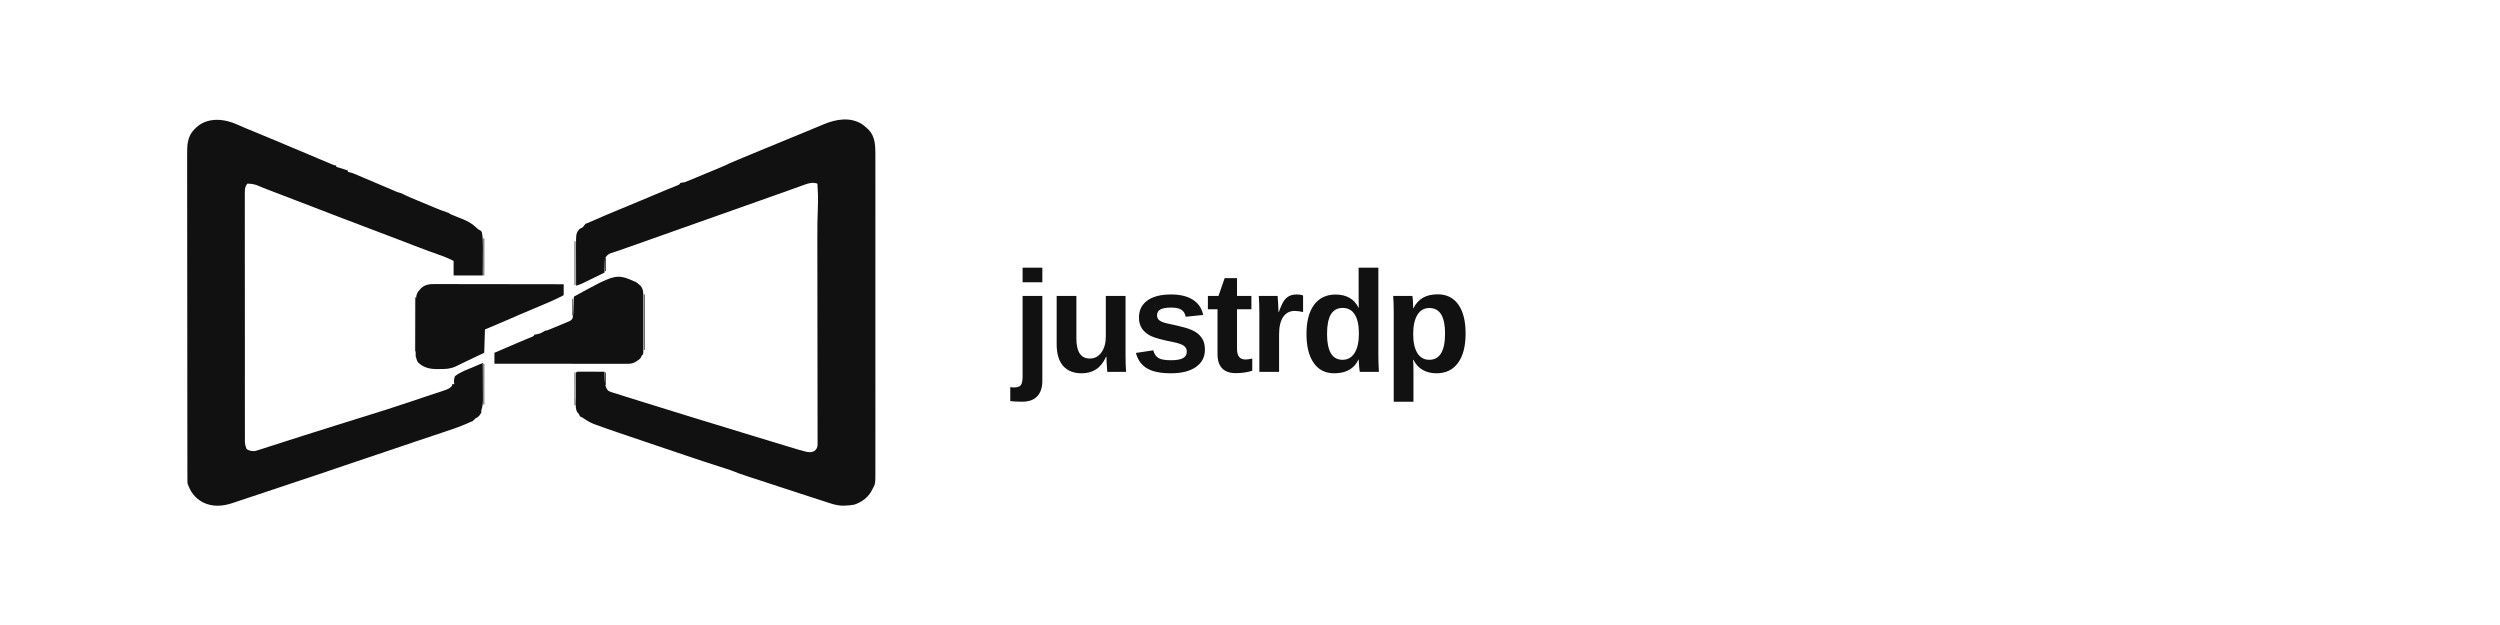
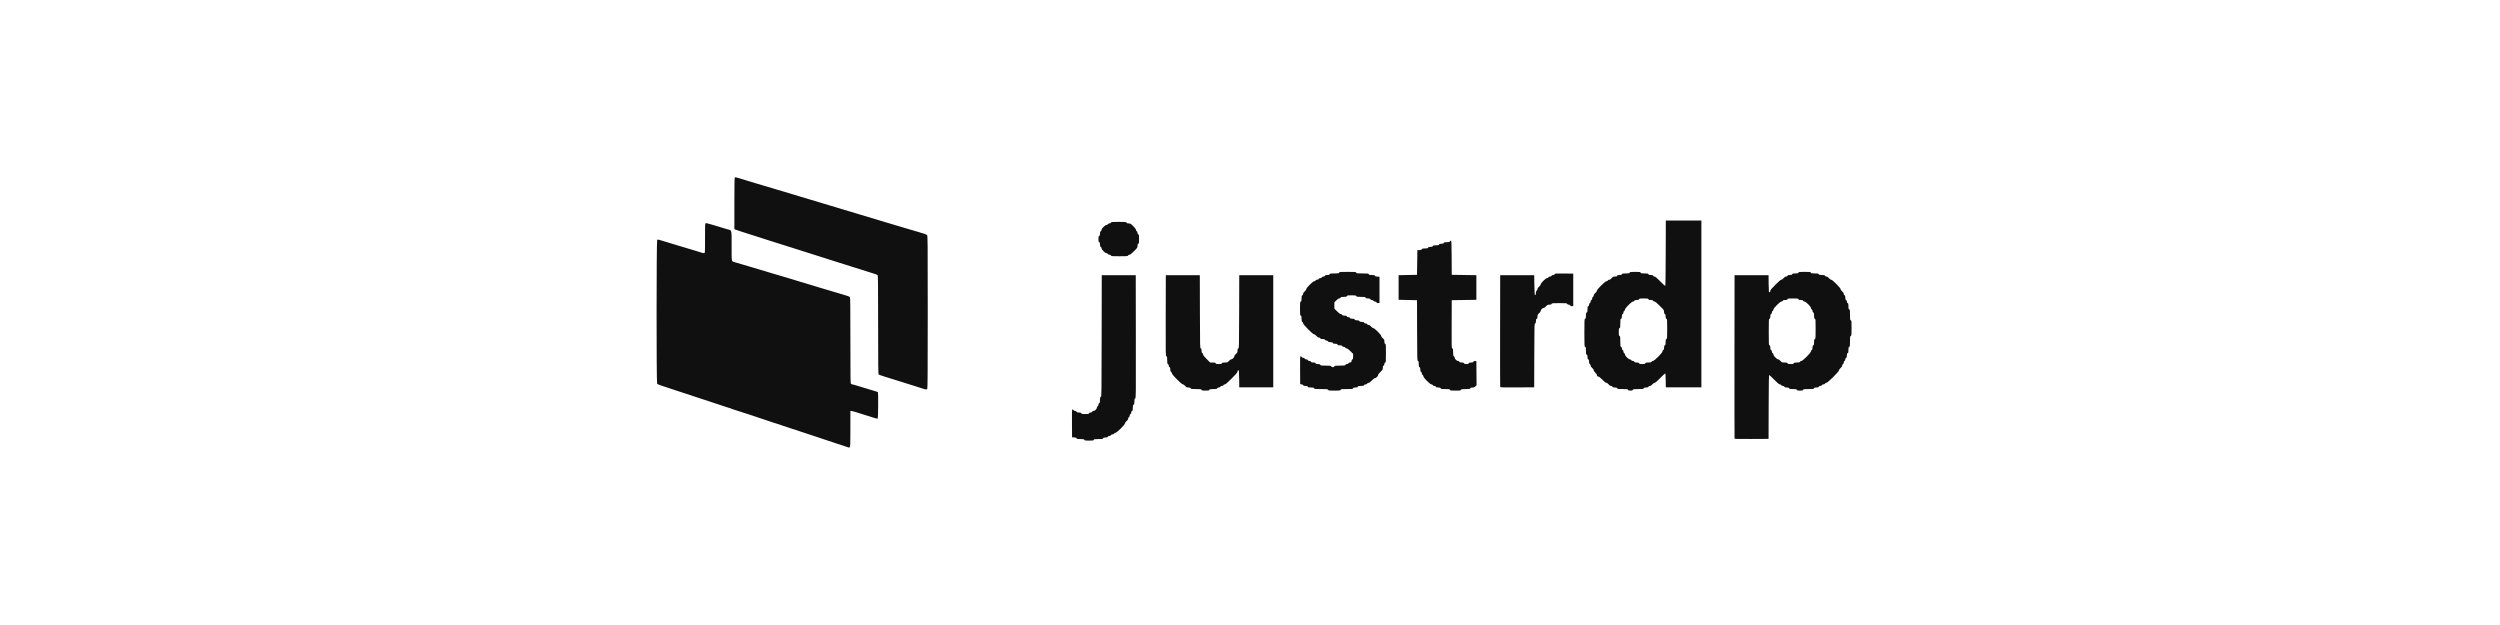
- <svg xmlns="http://www.w3.org/2000/svg" viewBox="0 0 1600 400" role="img" aria-label="justrdp">
-   <g transform="translate(120 76) scale(0.466596)">
-     <path d="M0 0 C7.184 3.31 14.509 6.257 21.834 9.235 C35.486 14.789 49.102 20.417 62.66 26.195 C63.336 26.483 64.013 26.772 64.709 27.069 C65.379 27.354 66.048 27.639 66.738 27.933 C68.061 28.497 69.384 29.061 70.707 29.625 C71.345 29.897 71.983 30.169 72.64 30.449 C79.862 33.524 87.111 36.535 94.36 39.545 C100.65 42.159 106.917 44.816 113.172 47.512 C118.171 49.656 123.192 51.751 128.223 53.82 C129.119 54.197 130.014 54.573 130.938 54.961 C133.223 55.82 133.223 55.82 135.223 55.82 C135.223 56.48 135.223 57.14 135.223 57.82 C136.192 58.088 137.161 58.357 138.16 58.633 C142.562 59.887 146.89 61.347 151.223 62.82 C151.223 63.48 151.223 64.14 151.223 64.82 C151.885 64.919 152.547 65.018 153.23 65.12 C157.041 66.012 160.524 67.494 164.109 69.031 C164.876 69.356 165.643 69.68 166.433 70.014 C168.927 71.07 171.419 72.133 173.91 73.195 C175.625 73.922 177.341 74.649 179.056 75.375 C186.199 78.401 193.336 81.442 200.472 84.483 C202.31 85.265 204.149 86.047 205.988 86.829 C208.178 87.76 210.366 88.695 212.553 89.632 C213.519 90.044 214.485 90.455 215.48 90.879 C216.307 91.233 217.133 91.586 217.985 91.951 C220.223 92.82 220.223 92.82 222.14 93.264 C224.926 94.008 227.342 95.364 229.898 96.674 C234.271 98.83 238.791 100.648 243.293 102.516 C244.333 102.949 245.373 103.383 246.444 103.829 C248.63 104.74 250.817 105.649 253.004 106.557 C256.346 107.944 259.685 109.337 263.023 110.73 C265.155 111.618 267.286 112.504 269.418 113.391 C270.412 113.805 271.406 114.22 272.43 114.647 C276.986 116.535 281.512 118.347 286.223 119.82 C289.223 120.82 289.223 120.82 292.223 122.82 C294.232 123.686 296.256 124.516 298.289 125.324 C298.893 125.571 298.893 125.571 301.951 126.822 C303.854 127.6 305.757 128.372 307.67 129.124 C315.75 132.314 321.992 135.701 328.152 141.883 C330.223 143.82 330.223 143.82 332.275 144.669 C334.223 145.82 334.223 145.82 335.044 147.777 C336.213 154.542 336.485 161.094 336.418 167.953 C336.417 168.512 336.417 168.512 336.409 171.341 C336.398 174.876 336.373 178.41 336.348 181.945 C336.338 184.357 336.328 186.768 336.32 189.18 C336.3 195.06 336.261 200.94 336.223 206.82 C323.023 206.82 309.823 206.82 296.223 206.82 C296.223 200.22 296.223 193.62 296.223 186.82 C291.053 184.236 286.49 182.061 281.137 180.156 C280.812 180.04 280.812 180.04 279.168 179.45 C277.782 178.952 276.395 178.457 275.008 177.964 C271.285 176.639 267.568 175.296 263.852 173.953 C263.106 173.684 262.361 173.415 261.593 173.138 C255.294 170.859 249.031 168.492 242.785 166.07 C241.759 165.673 240.733 165.275 239.676 164.866 C237.443 164 235.21 163.135 232.977 162.27 C225.403 159.341 217.811 156.46 210.223 153.57 C209.787 153.405 209.787 153.405 207.585 152.565 C196.177 148.219 184.762 143.887 173.344 139.566 C148.099 130.012 122.88 120.4 97.725 110.611 C82.504 104.69 67.252 98.853 51.979 93.069 C50.37 92.459 48.761 91.849 47.152 91.238 C46.389 90.949 45.626 90.661 44.84 90.363 C41.185 88.974 37.546 87.556 33.928 86.072 C33.25 85.795 32.571 85.517 31.871 85.231 C30.052 84.482 28.236 83.724 26.42 82.966 C22.051 81.401 17.846 80.842 13.223 80.82 C10.536 84.674 9.848 87.256 9.848 91.932 C9.844 92.55 9.844 92.55 9.826 95.677 C9.833 97.045 9.841 98.414 9.848 99.782 C9.846 101.239 9.842 102.695 9.836 104.151 C9.826 108.153 9.834 112.154 9.845 116.156 C9.854 120.472 9.846 124.788 9.839 129.103 C9.83 137.558 9.836 146.013 9.849 154.468 C9.862 164.312 9.861 174.155 9.858 183.999 C9.855 201.561 9.867 219.123 9.886 236.686 C9.905 253.732 9.913 270.778 9.907 287.824 C9.901 306.38 9.901 324.935 9.912 343.491 C9.914 345.469 9.915 347.447 9.916 349.425 C9.917 350.399 9.917 351.372 9.918 352.375 C9.922 359.238 9.921 366.101 9.92 372.965 C9.917 381.328 9.923 389.691 9.937 398.055 C9.944 402.323 9.948 406.591 9.944 410.859 C9.94 414.765 9.945 418.672 9.957 422.578 C9.96 423.992 9.96 425.406 9.956 426.819 C9.951 428.741 9.959 430.662 9.968 432.583 C9.969 433.65 9.97 434.718 9.971 435.817 C10.247 439.108 10.977 441.767 12.223 444.82 C15.521 447.193 19.45 447.972 23.475 447.627 C25.89 447.076 28.188 446.364 30.535 445.57 C31.438 445.289 32.342 445.007 33.272 444.717 C36.265 443.777 39.243 442.8 42.223 441.82 C44.273 441.166 46.324 440.514 48.375 439.863 C52.989 438.395 57.597 436.909 62.203 435.414 C71.218 432.489 80.251 429.621 89.285 426.758 C90.137 426.488 90.989 426.218 91.867 425.939 C106.728 421.231 121.599 416.551 136.473 411.883 C137.545 411.546 138.617 411.21 139.722 410.863 C151.209 407.258 162.7 403.666 174.203 400.113 C194.849 393.734 215.44 387.239 235.903 380.294 C241.425 378.421 246.957 376.577 252.492 374.742 C256.834 373.3 261.173 371.848 265.511 370.393 C267.638 369.683 269.767 368.976 271.896 368.273 C274.874 367.289 277.845 366.291 280.816 365.289 C281.709 364.998 282.603 364.707 283.523 364.407 C287.932 362.902 291.347 361.706 294.223 357.82 C294.223 357.16 294.223 356.5 294.223 355.82 C295.213 355.82 296.203 355.82 297.223 355.82 C297.098 355.131 296.973 354.441 296.844 353.73 C296.617 350.218 296.847 348.085 298.223 344.82 C306.393 338.475 316.882 335.08 326.332 331.047 C327.29 330.637 328.247 330.228 329.234 329.806 C331.563 328.81 333.893 327.815 336.223 326.82 C336.269 334.262 336.305 341.703 336.326 349.144 C336.337 352.6 336.351 356.056 336.374 359.512 C336.4 363.491 336.409 367.47 336.418 371.449 C336.428 372.682 336.439 373.914 336.449 375.184 C336.45 381.165 336.181 386.167 334.223 391.82 C334.223 392.81 334.223 393.8 334.223 394.82 C331.966 398.769 330.368 401.007 326.223 402.82 C325.542 403.501 324.861 404.182 324.16 404.883 C322.223 406.82 322.223 406.82 319.223 407.82 C317.16 408.717 315.1 409.622 313.043 410.531 C305.201 413.935 297.195 416.72 289.098 419.445 C287.558 419.968 286.018 420.491 284.479 421.015 C272.591 425.05 260.678 429.012 248.763 432.967 C234.477 437.714 220.228 442.569 205.979 447.426 C191.571 452.335 177.149 457.197 162.701 461.991 C153.019 465.204 143.361 468.477 133.723 471.82 C118.471 477.11 103.156 482.202 87.835 487.288 C81.043 489.544 74.253 491.809 67.463 494.073 C65.223 494.82 62.983 495.567 60.742 496.313 C53.14 498.846 45.54 501.383 37.941 503.926 C31.167 506.193 24.39 508.451 17.609 510.699 C14.106 511.861 10.604 513.027 7.105 514.203 C3.294 515.484 -0.522 516.747 -4.34 518.008 C-5.445 518.383 -6.549 518.757 -7.688 519.143 C-21.162 523.551 -34.851 524.377 -47.863 517.871 C-58.845 511.842 -64.878 503.519 -68.777 491.82 C-68.875 489.268 -68.917 486.744 -68.912 484.191 C-68.914 483.403 -68.916 482.615 -68.919 481.802 C-68.925 479.139 -68.925 476.475 -68.925 473.811 C-68.928 471.891 -68.932 469.971 -68.936 468.05 C-68.946 462.756 -68.949 457.461 -68.952 452.166 C-68.956 446.463 -68.966 440.759 -68.974 435.055 C-68.994 421.271 -69.004 407.486 -69.013 393.701 C-69.017 387.212 -69.023 380.723 -69.028 374.234 C-69.045 352.665 -69.06 331.097 -69.067 309.528 C-69.067 308.133 -69.068 306.738 -69.068 305.342 C-69.068 304.65 -69.069 303.959 -69.069 303.246 C-69.07 299.74 -69.071 296.235 -69.073 292.729 C-69.073 292.381 -69.073 292.381 -69.073 290.621 C-69.081 268.075 -69.105 245.528 -69.137 222.982 C-69.171 199.143 -69.191 175.304 -69.194 151.466 C-69.197 138.472 -69.205 125.478 -69.231 112.484 C-69.253 101.417 -69.261 90.35 -69.251 79.282 C-69.246 73.636 -69.248 67.991 -69.268 62.345 C-69.285 57.172 -69.284 52 -69.269 46.827 C-69.266 44.96 -69.271 43.092 -69.283 41.225 C-69.359 28.333 -69.112 16.288 -59.562 6.496 C-58.973 5.943 -58.384 5.39 -57.777 4.82 C-57.281 4.339 -56.785 3.859 -56.273 3.363 C-40.617 -10.757 -17.763 -8.198 0 0 Z " fill="#111111" transform="translate(68.77734,8.179688)" />
-     <path d="M0 0 C2.323 1.71 4.451 3.51 6.574 5.461 C7.225 6.046 7.876 6.631 8.547 7.234 C17.458 16.202 18.083 28.308 18.109 40.263 C18.101 42.045 18.092 43.828 18.082 45.61 C18.087 47.532 18.093 49.454 18.101 51.377 C18.118 56.63 18.11 61.883 18.097 67.136 C18.088 72.812 18.102 78.488 18.113 84.164 C18.131 95.272 18.127 106.379 18.115 117.487 C18.106 126.515 18.105 135.542 18.109 144.57 C18.11 145.855 18.111 147.141 18.111 148.466 C18.113 151.079 18.114 153.691 18.115 156.303 C18.126 180.087 18.115 203.87 18.094 227.653 C18.075 249.352 18.077 271.052 18.096 292.751 C18.117 317.15 18.126 341.549 18.113 365.948 C18.112 368.55 18.111 371.152 18.109 373.754 C18.109 374.394 18.109 374.394 18.108 377.633 C18.104 386.65 18.11 395.667 18.119 404.685 C18.131 415.673 18.128 426.661 18.106 437.649 C18.096 443.254 18.092 448.859 18.105 454.464 C18.117 459.597 18.11 464.729 18.089 469.862 C18.085 471.717 18.087 473.572 18.096 475.427 C18.182 493.224 18.182 493.224 13.574 501.461 C13.14 502.263 12.705 503.066 12.257 503.893 C7.331 512.567 -1.672 518.851 -11.113 521.828 C-15.381 522.644 -19.523 522.968 -23.863 523.086 C-24.606 523.121 -25.349 523.157 -26.115 523.193 C-35.888 523.169 -45.231 519.43 -54.426 516.461 C-55.981 515.965 -57.537 515.47 -59.092 514.975 C-63.731 513.491 -68.36 511.977 -72.988 510.461 C-74.707 509.9 -76.426 509.339 -78.145 508.778 C-81.74 507.604 -85.336 506.43 -88.931 505.255 C-94.424 503.46 -99.921 501.675 -105.418 499.891 C-121.58 494.645 -137.738 489.39 -153.866 484.04 C-155.254 483.579 -156.642 483.12 -158.031 482.662 C-169.697 478.81 -169.697 478.81 -175.141 476.531 C-179.514 474.742 -183.971 473.299 -188.48 471.898 C-197.334 469.149 -206.138 466.264 -214.934 463.336 C-215.632 463.104 -216.33 462.871 -217.049 462.632 C-221.455 461.165 -225.86 459.695 -230.265 458.224 C-232.577 457.452 -234.889 456.681 -237.202 455.909 C-258.893 448.673 -280.564 441.379 -302.188 433.942 C-308.431 431.796 -314.684 429.678 -320.938 427.562 C-323.895 426.561 -326.852 425.559 -329.809 424.556 C-331.669 423.927 -333.53 423.298 -335.392 422.671 C-345.193 419.369 -354.959 415.976 -364.66 412.391 C-365.506 412.087 -366.352 411.783 -367.224 411.47 C-372.449 409.507 -376.859 407.066 -381.41 403.831 C-383.426 402.461 -383.426 402.461 -385.622 401.468 C-387.426 400.461 -387.426 400.461 -388.426 397.461 C-388.927 396.987 -389.429 396.513 -389.946 396.025 C-394.284 391.441 -392.571 380.719 -392.559 374.773 C-392.56 373.79 -392.561 372.806 -392.561 371.792 C-392.562 369.732 -392.56 367.671 -392.556 365.611 C-392.551 362.442 -392.556 359.274 -392.562 356.105 C-392.562 354.099 -392.561 352.092 -392.559 350.086 C-392.561 349.135 -392.563 348.184 -392.565 347.204 C-392.562 346.333 -392.558 345.461 -392.555 344.562 C-392.554 343.792 -392.554 343.022 -392.553 342.229 C-392.426 340.461 -392.426 340.461 -391.426 339.461 C-388.614 339.372 -385.827 339.346 -383.016 339.363 C-382.174 339.365 -381.332 339.366 -380.464 339.368 C-377.764 339.373 -375.064 339.386 -372.363 339.398 C-370.537 339.403 -368.711 339.408 -366.885 339.412 C-362.398 339.423 -357.912 339.44 -353.426 339.461 C-353.413 340.064 -353.413 340.064 -353.348 343.117 C-353.291 344.732 -353.234 346.346 -353.176 347.961 C-353.162 348.752 -353.147 349.544 -353.133 350.359 C-352.904 355.941 -352.303 361.186 -348.426 365.461 C-344.933 367.405 -341.262 368.39 -337.426 369.461 C-335.095 370.208 -332.767 370.96 -330.439 371.716 C-327.83 372.535 -325.22 373.351 -322.609 374.164 C-321.185 374.61 -319.761 375.056 -318.337 375.502 C-315.358 376.435 -312.379 377.366 -309.399 378.295 C-305.664 379.461 -301.929 380.629 -298.195 381.798 C-281.399 387.057 -264.59 392.272 -247.764 397.435 C-242.228 399.136 -236.694 400.843 -231.16 402.55 C-203.864 410.965 -176.563 419.365 -149.212 427.603 C-148.388 427.851 -147.564 428.1 -146.715 428.355 C-145.896 428.602 -145.077 428.849 -144.234 429.103 C-137.51 431.13 -130.791 433.174 -124.074 435.223 C-123.553 435.382 -123.553 435.382 -120.916 436.186 C-115.883 437.72 -110.851 439.256 -105.82 440.794 C-72.144 451.077 -72.144 451.077 -65.551 448.211 C-62.624 445.801 -61.558 443.783 -61.179 439.996 C-61.18 439.065 -61.181 438.134 -61.182 437.174 C-61.181 436.636 -61.181 436.636 -61.172 433.909 C-61.179 432.726 -61.185 431.543 -61.192 430.324 C-61.191 429.066 -61.19 427.808 -61.189 426.512 C-61.186 423.018 -61.196 419.524 -61.208 416.03 C-61.219 412.261 -61.218 408.492 -61.219 404.724 C-61.221 398.187 -61.231 391.65 -61.245 385.113 C-61.266 375.631 -61.274 366.149 -61.28 356.667 C-61.289 341.244 -61.307 325.82 -61.33 310.396 C-61.331 309.473 -61.333 308.55 -61.334 307.598 C-61.335 307.136 -61.335 307.136 -61.338 304.797 C-61.341 302.927 -61.344 301.057 -61.347 299.187 C-61.347 298.724 -61.347 298.724 -61.351 296.38 C-61.366 286.138 -61.379 275.896 -61.391 265.654 C-61.392 264.739 -61.394 263.824 -61.395 262.881 C-61.413 247.545 -61.427 232.208 -61.439 216.871 C-61.446 207.434 -61.458 197.997 -61.475 188.559 C-61.487 182.065 -61.495 175.57 -61.5 169.076 C-61.504 165.346 -61.508 161.616 -61.518 157.886 C-61.557 142.534 -61.443 127.215 -60.739 111.875 C-60.295 101.693 -60.711 91.621 -61.426 81.461 C-67.544 79.422 -72.587 80.565 -78.516 82.707 C-79.195 82.949 -79.875 83.191 -80.575 83.44 C-82.842 84.249 -85.102 85.074 -87.363 85.898 C-88.997 86.485 -90.63 87.069 -92.264 87.653 C-95.793 88.915 -99.319 90.183 -102.845 91.455 C-108.508 93.494 -114.18 95.506 -119.855 97.512 C-120.339 97.683 -120.339 97.683 -122.785 98.547 C-124.765 99.247 -126.746 99.946 -128.726 100.646 C-133.831 102.451 -138.935 104.261 -144.039 106.07 C-155.171 110.017 -166.304 113.96 -177.437 117.902 C-182.433 119.672 -187.429 121.441 -192.426 123.211 C-194.426 123.919 -196.426 124.628 -198.426 125.336 C-199.416 125.687 -200.406 126.037 -201.426 126.398 C-210.426 129.586 -210.426 129.586 -213.426 130.648 C-215.426 131.357 -217.427 132.066 -219.428 132.774 C-224.417 134.541 -229.406 136.308 -234.395 138.075 C-243.525 141.308 -252.655 144.542 -261.785 147.777 C-266.957 149.609 -272.129 151.441 -277.301 153.273 C-278.302 153.628 -279.303 153.983 -280.335 154.348 C-294.736 159.45 -309.141 164.543 -323.55 169.62 C-325.992 170.481 -328.433 171.347 -330.872 172.217 C-333.348 173.083 -335.82 173.918 -338.315 174.721 C-338.941 174.928 -338.941 174.928 -342.105 175.977 C-343.224 176.335 -344.343 176.694 -345.496 177.063 C-348.945 178.709 -350.419 180.226 -352.426 183.461 C-352.972 185.865 -352.972 185.865 -353.035 188.324 C-353.067 189.21 -353.1 190.097 -353.133 191.01 C-353.147 191.922 -353.161 192.834 -353.176 193.773 C-353.191 194.239 -353.191 194.239 -353.266 196.596 C-353.336 198.884 -353.389 201.172 -353.426 203.461 C-358.013 205.708 -362.603 207.95 -367.195 210.187 C-368.756 210.948 -370.315 211.71 -371.874 212.474 C-374.121 213.575 -376.371 214.671 -378.621 215.766 C-379.312 216.105 -380.003 216.445 -380.715 216.795 C-381.375 217.115 -382.035 217.435 -382.715 217.765 C-383.288 218.045 -383.861 218.325 -384.451 218.613 C-387.057 219.732 -389.729 220.59 -392.426 221.461 C-392.449 213.55 -392.467 205.639 -392.478 197.728 C-392.483 194.053 -392.49 190.379 -392.501 186.705 C-392.512 183.151 -392.518 179.598 -392.521 176.045 C-392.523 174.046 -392.531 172.046 -392.539 170.047 C-392.54 149.306 -392.54 149.306 -387.426 143.461 C-386.109 142.762 -384.776 142.094 -383.426 141.461 C-382.088 139.798 -380.754 138.132 -379.426 136.461 C-378.436 136.131 -377.446 135.801 -376.426 135.461 C-374.956 134.827 -373.494 134.178 -372.035 133.52 C-358.926 127.651 -345.725 122.071 -332.426 116.648 C-319.763 111.485 -307.131 106.26 -294.551 100.898 C-293.863 100.605 -293.175 100.312 -292.466 100.01 C-292.128 99.866 -292.128 99.866 -290.419 99.138 C-289.108 98.579 -287.796 98.02 -286.484 97.461 C-285.863 97.196 -285.241 96.931 -284.601 96.658 C-279.619 94.537 -274.623 92.453 -269.613 90.398 C-268.971 90.135 -268.328 89.871 -267.667 89.599 C-264.713 88.388 -261.753 87.192 -258.789 86.008 C-257.679 85.559 -256.569 85.111 -255.426 84.648 C-254.477 84.271 -253.528 83.893 -252.551 83.504 C-250.426 82.461 -250.426 82.461 -249.426 80.461 C-247.427 80.12 -245.427 79.789 -243.426 79.461 C-240.909 78.543 -238.463 77.589 -236 76.547 C-235.294 76.254 -234.588 75.961 -233.861 75.66 C-231.609 74.724 -229.361 73.78 -227.113 72.836 C-225.647 72.225 -224.18 71.614 -222.713 71.004 C-219.772 69.78 -216.832 68.553 -213.893 67.323 C-210.856 66.054 -207.815 64.797 -204.769 63.548 C-204.011 63.237 -203.252 62.926 -202.47 62.606 C-201.037 62.019 -199.604 61.434 -198.169 60.849 C-192.851 58.672 -187.65 56.29 -182.445 53.852 C-178.603 52.082 -174.71 50.459 -170.797 48.852 C-168.325 47.832 -165.86 46.802 -163.398 45.758 C-152.886 41.301 -142.329 36.965 -131.75 32.669 C-124.292 29.638 -116.852 26.568 -109.426 23.461 C-99.883 19.471 -90.319 15.536 -80.732 11.654 C-74.874 9.282 -69.031 6.881 -63.207 4.426 C-62.019 3.929 -60.831 3.433 -59.607 2.922 C-57.362 1.983 -55.12 1.035 -52.884 0.076 C-35.928 -6.974 -16.394 -10.401 0 0 Z " fill="#111111" transform="translate(925.4258,7.539062)" />
-     <path d="M0 0 C0.33 0 0.66 0 1 0 C1 16.83 1 33.66 1 51 C0.67 51 0.34 51 0 51 C0 34.17 0 17.34 0 0 Z " fill="#111111" transform="translate(406,164)" />
-     <path d="M0 0 C0.33 0 0.66 0 1 0 C1 19.8 1 39.6 1 60 C0.67 60 0.34 60 0 60 C0 40.2 0 20.4 0 0 Z " fill="#111111" transform="translate(531,168)" />
-     <path d="M0 0 C0.33 0 0.66 0 1 0 C1 5.94 1 11.88 1 18 C0.67 18 0.34 18 0 18 C0 12.06 0 6.12 0 0 Z " fill="#111111" transform="translate(573,191)" />
-     <path d="M0 0 C2.559 1.648 2.559 1.648 4.438 3.375 C4.757 3.657 4.757 3.657 6.371 5.086 C10.315 9.721 10.289 14.682 10.259 20.522 C10.261 20.945 10.261 20.945 10.269 23.086 C10.278 25.874 10.272 28.661 10.266 31.449 C10.267 33.388 10.269 35.326 10.271 37.265 C10.274 41.323 10.27 45.38 10.261 49.438 C10.249 54.647 10.256 59.856 10.268 65.065 C10.275 69.065 10.273 73.065 10.268 77.065 C10.266 78.987 10.268 80.908 10.273 82.829 C10.278 85.508 10.27 88.187 10.259 90.866 C10.263 91.664 10.267 92.463 10.271 93.286 C10.229 98.771 10.229 98.771 8 101 C7.72 101.636 7.441 102.271 7.152 102.926 C5.695 105.549 4.08 106.58 1.562 108.188 C0.78 108.697 -0.002 109.206 -0.809 109.73 C-5.017 112.168 -8.782 112.139 -13.498 112.12 C-14.268 112.121 -15.039 112.122 -15.832 112.123 C-18.421 112.124 -21.01 112.119 -23.598 112.114 C-25.451 112.113 -27.304 112.113 -29.156 112.114 C-34.193 112.114 -39.23 112.108 -44.267 112.101 C-49.528 112.095 -54.789 112.095 -60.05 112.093 C-70.016 112.09 -79.982 112.082 -89.948 112.072 C-101.292 112.061 -112.637 112.055 -123.981 112.05 C-147.321 112.04 -170.66 112.022 -194 112 C-194 107.05 -194 102.1 -194 97 C-188.239 94.527 -182.477 92.055 -176.715 89.584 C-174.76 88.746 -172.805 87.907 -170.85 87.068 C-168.95 86.252 -167.051 85.438 -165.151 84.623 C-163.3 83.829 -161.449 83.034 -159.598 82.239 C-155.743 80.586 -151.888 78.942 -147.998 77.373 C-147.454 77.153 -147.454 77.153 -144.703 76.043 C-143.797 75.686 -142.891 75.329 -141.958 74.962 C-140 74 -140 74 -139 72 C-138.484 71.938 -138.484 71.938 -135.875 71.625 C-131.297 70.887 -128.939 69.378 -125 67 C-123.668 66.662 -122.334 66.33 -121 66 C-118.629 65.082 -116.28 64.141 -113.934 63.164 C-113.596 63.024 -113.596 63.024 -111.887 62.316 C-110.464 61.724 -109.041 61.13 -107.618 60.535 C-105.445 59.628 -103.266 58.732 -101.088 57.836 C-99.703 57.258 -98.318 56.68 -96.934 56.102 C-96.284 55.836 -95.633 55.57 -94.964 55.296 C-89.02 52.784 -89.02 52.784 -87 50 C-85.927 46.653 -85.804 43.421 -85.684 39.922 C-85.642 38.762 -85.6 37.602 -85.557 36.406 C-85.517 35.2 -85.478 33.993 -85.438 32.75 C-85.416 32.139 -85.416 32.139 -85.307 29.047 C-85.201 26.031 -85.099 23.016 -85 20 C-26.943 -11.9 -26.943 -11.9 0 0 Z " fill="#111111" transform="translate(615,224)" />
-     <path d="M0 0 C0.761 -0.002 1.521 -0.003 2.305 -0.005 C4.843 -0.008 7.381 0.003 9.919 0.013 C11.742 0.014 13.566 0.014 15.389 0.013 C20.333 0.012 25.277 0.024 30.22 0.038 C35.389 0.05 40.558 0.051 45.727 0.054 C55.513 0.06 65.298 0.076 75.083 0.096 C86.224 0.119 97.366 0.13 108.507 0.14 C131.423 0.161 154.339 0.196 177.255 0.241 C177.255 5.191 177.255 10.141 177.255 15.241 C166.362 20.962 155.274 25.806 143.885 30.458 C134.794 34.173 125.76 38.006 116.755 41.928 C116.127 42.201 115.5 42.474 114.853 42.756 C111.793 44.088 108.733 45.421 105.674 46.754 C100.666 48.932 95.65 51.089 90.63 53.241 C89.844 53.578 89.059 53.915 88.249 54.263 C81.936 56.967 75.596 59.598 69.255 62.241 C68.925 72.801 68.595 83.361 68.255 94.241 C60.193 98.053 60.193 98.053 57.446 99.351 C52.649 101.622 47.862 103.909 43.083 106.217 C42.572 106.463 42.572 106.463 39.986 107.71 C37.989 108.673 35.993 109.64 33.999 110.609 C33.538 110.831 33.538 110.831 31.204 111.955 C30.393 112.348 29.582 112.742 28.746 113.147 C21.476 116.339 15.289 116.575 7.443 116.553 C6.305 116.569 5.167 116.585 3.995 116.602 C-6.526 116.608 -15.023 114.755 -22.745 107.241 C-24.182 104.553 -24.182 104.553 -24.745 102.241 C-25.075 101.251 -25.405 100.261 -25.745 99.241 C-25.833 96.661 -25.864 94.11 -25.846 91.531 C-25.844 90.747 -25.843 89.963 -25.841 89.155 C-25.834 86.557 -25.818 83.959 -25.8 81.362 C-25.794 80.472 -25.788 79.583 -25.782 78.666 C-25.751 73.954 -25.712 69.242 -25.668 64.529 C-25.624 59.68 -25.608 54.831 -25.598 49.981 C-25.586 46.237 -25.551 42.495 -25.51 38.751 C-25.495 36.965 -25.488 35.179 -25.489 33.392 C-25.491 13.718 -25.491 13.718 -18.303 5.615 C-12.943 0.689 -6.994 -0.058 0 0 Z " fill="#111111" transform="translate(338.7448,226.7595)" />
-     <path d="M0 0 C0.33 0 0.66 0 1 0 C1 25.08 1 50.16 1 76 C0.67 76 0.34 76 0 76 C0 50.92 0 25.84 0 0 Z " fill="#111111" transform="translate(626,241)" />
-     <path d="M0 0 C0.33 0 0.66 0 1 0 C1 24.42 1 48.84 1 74 C0.67 74 0.34 74 0 74 C0 49.58 0 25.16 0 0 Z " fill="#111111" transform="translate(312,245)" />
-     <path d="M0 0 C0.33 0 0.66 0 1 0 C1 7.59 1 15.18 1 23 C0.67 23 0.34 23 0 23 C0 15.41 0 7.82 0 0 Z " fill="#111111" transform="translate(528,247)" />
-     <path d="M0 0 C0.33 0 0.66 0 1 0 C1 18.48 1 36.96 1 56 C0.67 56 0.34 56 0 56 C0 37.52 0 19.04 0 0 Z " fill="#111111" transform="translate(406,336)" />
-     <path d="M0 0 C0.33 0 0.66 0 1 0 C1 14.85 1 29.7 1 45 C0.67 45 0.34 45 0 45 C0 30.15 0 15.3 0 0 Z " fill="#111111" transform="translate(531,348)" />
-     <path d="M0 0 C0.33 0 0.66 0 1 0 C1 5.61 1 11.22 1 17 C0.67 17 0.34 17 0 17 C0 11.39 0 5.78 0 0 Z " fill="#111111" transform="translate(573,348)" />
-   </g>
-   <text x="648" y="238" fill="#111111" font-family="Arial, Helvetica, sans-serif" font-size="92" font-weight="700" letter-spacing="-3">justrdp</text>
+ <svg xmlns="http://www.w3.org/2000/svg" viewBox="0 0 1600 400" role="img" aria-label="justrdp lockup">
+   <path fill="#101010" fill-rule="evenodd" d="M533.50 283.22C528.07 281.42 523.06 279.76 522.38 279.51C521.69 279.27 516.91 277.69 511.75 276C506.59 274.31 501.81 272.73 501.12 272.50C500.44 272.26 499.48 271.92 499 271.75C498.52 271.59 497.45 271.25 496.62 271C495.80 270.75 494.73 270.41 494.25 270.24C492.26 269.51 490.38 268.88 480.20 265.52C474.33 263.59 469.38 262 469.20 261.99C469.02 261.99 468.43 261.77 467.88 261.50C467.32 261.23 466.71 261.01 466.50 261.01C466.30 261 465.57 260.79 464.88 260.52C464.19 260.26 460.08 258.90 455.75 257.49C451.42 256.08 447.31 254.73 446.62 254.49C445.94 254.24 441.16 252.67 436 250.99C422.19 246.50 420.91 246.05 420.56 245.58C420.08 244.92 420.11 154.29 420.59 153.63C420.96 153.13 420.90 153.12 425.62 154.62C426.18 154.80 427.47 155.19 428.50 155.49C429.53 155.79 430.82 156.19 431.38 156.37C431.93 156.55 433.44 157.01 434.75 157.38C436.06 157.75 437.74 158.25 438.50 158.50C439.91 158.95 441.66 159.48 445.62 160.64C446.86 161 448.30 161.46 448.82 161.65C450.06 162.11 450.91 162.09 451.10 161.59C451.19 161.37 451.24 157.13 451.22 152.16C451.20 144.66 451.25 143.10 451.54 142.92C451.89 142.70 452.71 142.88 456.38 143.99C457.34 144.29 458.86 144.74 459.75 145C460.64 145.26 462.16 145.71 463.12 146.01C464.09 146.30 465.44 146.70 466.12 146.89C468.36 147.52 468.26 147.03 468.24 157.56C468.23 167.93 468.09 167.20 470.12 167.78C472.14 168.35 475.59 169.36 479.38 170.50C481.23 171.06 484.14 171.93 486.12 172.51C490.39 173.77 491.49 174.10 492.75 174.50C493.51 174.75 495.19 175.25 496.50 175.62C497.81 175.99 499.16 176.39 499.50 176.50C499.84 176.62 501.36 177.07 502.88 177.50C504.39 177.94 506.07 178.44 506.62 178.62C507.18 178.79 508.47 179.19 509.50 179.50C510.53 179.81 511.82 180.21 512.38 180.38C512.92 180.56 514.61 181.06 516.12 181.50C517.64 181.94 519.33 182.45 519.88 182.63C520.42 182.81 521.72 183.21 522.75 183.51C523.78 183.81 525.24 184.26 526 184.50C526.76 184.74 528.27 185.19 529.38 185.50C530.48 185.81 531.99 186.26 532.75 186.50C534.03 186.91 534.89 187.17 539.56 188.53C542.17 189.29 543.58 189.78 543.94 190.07C544.18 190.26 544.25 196.10 544.25 217.76C544.25 242.39 544.29 245.25 544.64 245.61C544.86 245.82 545.22 246 545.44 246C545.66 246 546.52 246.22 547.36 246.48C548.19 246.75 549.72 247.21 550.75 247.51C551.78 247.81 553.24 248.26 554 248.50C555.72 249.04 558.43 249.86 560.32 250.41C561.12 250.64 561.82 250.91 561.89 251.02C562.14 251.43 562.03 267.57 561.77 267.83C561.59 268.01 560.83 267.87 559.32 267.39C558.11 267 556.67 266.54 556.12 266.37C555.58 266.19 553.61 265.59 551.75 265.02C549.89 264.46 547.87 263.82 547.25 263.59C546.63 263.37 545.70 263.14 545.19 263.07L544.25 262.95L544.25 274.33C544.25 284.35 544.20 285.76 543.86 286.11C543.64 286.32 543.44 286.50 543.42 286.49C543.40 286.48 538.93 285.01 533.50 283.22ZM694 281.50C693.76 281.06 693.48 281 691.50 281C689.54 281 689.24 280.94 689.01 280.51C688.81 280.14 688.43 280.01 687.44 279.95L686.12 279.88L686.06 270.94C686 263.12 686.04 262 686.37 262C686.58 262 686.89 262.23 687.06 262.50C687.25 262.80 687.64 263 688.05 263C688.48 263 688.83 263.19 689 263.50C689.21 263.90 689.52 264 690.50 264C691.48 264 691.79 264.10 692 264.50C692.24 264.94 692.52 265 694.50 265C696.48 265 696.76 264.94 697 264.50C697.17 264.17 697.52 264 698 264C698.48 264 698.83 263.83 699 263.50C699.16 263.20 699.52 263 699.90 263C700.73 263 702 261.73 702 260.90C702 260.52 702.20 260.16 702.50 260C702.83 259.83 703 259.48 703 259C703 258.52 703.17 258.17 703.50 258C703.93 257.77 704 257.48 704 256C704 254.52 704.07 254.23 704.50 254C704.99 253.74 705 253.42 705.06 214.93L705.12 176.12L716 176.12L726.88 176.12L726.94 215.43C727 254.53 727 254.73 726.50 255C726.07 255.23 726 255.52 726 257C726 258.48 725.93 258.77 725.50 259C725.07 259.23 725 259.52 725 261C725 262.48 724.93 262.77 724.50 263C724.17 263.17 724 263.52 724 264C724 264.48 723.83 264.83 723.50 265C723.17 265.17 723 265.52 723 266C723 266.48 722.83 266.83 722.50 267C722.19 267.17 722 267.53 722 267.95C722 268.42 721.70 268.89 721 269.50C720.39 270.03 720 270.60 720 270.94C720 271.78 714.73 277 713.89 277C713.52 277 713.16 277.21 713 277.50C712.83 277.83 712.48 278 712 278C711.52 278 711.17 278.17 711 278.50C710.83 278.83 710.48 279 710 279C709.52 279 709.17 279.17 709 279.50C708.79 279.90 708.48 280 707.50 280C706.52 280 706.21 280.10 706 280.50C705.76 280.95 705.48 281 703 281C700.52 281 700.24 281.05 700 281.50C699.76 281.95 699.48 282 697 282C694.52 282 694.24 281.95 694 281.50ZM1110.12 280.69C1110.05 280.52 1110.03 256.92 1110.06 228.25L1110.12 176.12L1121 176.12L1131.88 176.12L1131.92 181.22C1131.95 184.02 1132.03 186.47 1132.10 186.66C1132.36 187.33 1133 187.04 1133 186.25C1133 185.61 1133.52 184.97 1136.25 182.25C1138.49 180 1139.67 179 1140.06 179C1140.40 179 1140.97 178.61 1141.50 178C1142.11 177.30 1142.58 177 1143.05 177C1143.47 177 1143.83 176.81 1144 176.50C1144.21 176.10 1144.52 176 1145.50 176C1146.48 176 1146.79 175.90 1147 175.50C1147.23 175.07 1147.52 175 1149 175C1150.48 175 1150.77 174.93 1151 174.50C1151.25 174.03 1151.52 174 1155 174C1158.48 174 1158.75 174.03 1159 174.50C1159.24 174.94 1159.52 175 1161.50 175C1163.48 175 1163.76 175.06 1164 175.50C1164.23 175.93 1164.52 176 1166 176C1167.48 176 1167.77 176.07 1168 176.50C1168.17 176.81 1168.53 177 1168.95 177C1169.42 177 1169.89 177.30 1170.50 178C1171.03 178.61 1171.60 179 1171.94 179C1172.73 179 1178 184.27 1178 185.06C1178 185.40 1178.39 185.97 1179 186.50C1179.70 187.11 1180 187.58 1180 188.05C1180 188.47 1180.19 188.83 1180.50 189C1180.90 189.21 1181 189.52 1181 190.50C1181 191.48 1181.10 191.79 1181.50 192C1181.83 192.17 1182 192.52 1182 193C1182 193.48 1182.17 193.83 1182.50 194C1182.93 194.23 1183 194.52 1183 196C1183 197.48 1183.07 197.77 1183.50 198C1183.96 198.25 1184 198.52 1184 201.50C1184 204.48 1184.04 204.75 1184.50 205C1184.97 205.25 1185 205.52 1185 210C1185 214.48 1184.97 214.75 1184.50 215C1184.04 215.25 1184 215.52 1184 218.50C1184 221.48 1183.96 221.75 1183.50 222C1183.07 222.23 1183 222.52 1183 224C1183 225.48 1182.93 225.77 1182.50 226C1182.10 226.21 1182 226.52 1182 227.50C1182 228.48 1181.90 228.79 1181.50 229C1181.17 229.17 1181 229.52 1181 230C1181 230.48 1180.83 230.83 1180.50 231C1180.17 231.17 1180 231.52 1180 232C1180 232.48 1179.83 232.83 1179.50 233C1179.19 233.17 1179 233.53 1179 233.95C1179 234.42 1178.70 234.89 1178 235.50C1177.39 236.03 1177 236.60 1177 236.94C1177 237.78 1169.73 245 1168.89 245C1168.52 245 1168.16 245.21 1168 245.50C1167.83 245.83 1167.48 246 1167 246C1166.52 246 1166.17 246.17 1166 246.50C1165.83 246.83 1165.48 247 1165 247C1164.52 247 1164.17 247.17 1164 247.50C1163.79 247.90 1163.48 248 1162.50 248C1161.52 248 1161.21 248.10 1161 248.50C1160.75 248.96 1160.48 249 1157.50 249C1154.52 249 1154.25 249.04 1154 249.50C1153.77 249.93 1153.48 250 1152 250C1150.52 250 1150.23 249.93 1150 249.50C1149.76 249.06 1149.48 249 1147.50 249C1145.52 249 1145.24 248.94 1145 248.50C1144.79 248.10 1144.48 248 1143.50 248C1142.52 248 1142.21 247.90 1142 247.50C1141.83 247.17 1141.48 247 1141 247C1140.52 247 1140.17 246.83 1140 246.50C1139.84 246.20 1139.48 246 1139.10 246C1138.61 246 1137.75 245.28 1135.51 243C1133.89 241.35 1132.44 240 1132.28 240C1132.08 240 1131.99 245.57 1131.94 260.44L1131.88 280.88L1121.06 280.94C1112.53 280.99 1110.21 280.94 1110.12 280.69ZM769 249.50C768.75 249.04 768.48 249 765.50 249C762.52 249 762.25 248.96 762 248.50C761.79 248.11 761.48 248 760.55 248C759.49 248 759.29 247.89 758.50 247C757.97 246.39 757.40 246 757.06 246C756.22 246 750 239.73 750 238.89C750 238.52 749.79 238.16 749.50 238C749.10 237.79 749 237.48 749 236.50C749 235.52 748.90 235.21 748.50 235C748.17 234.83 748 234.48 748 234C748 233.52 747.83 233.17 747.50 233C747.06 232.76 747 232.48 747 230.50C747 228.52 746.94 228.24 746.50 228C746 227.73 746 227.53 746.06 201.93L746.12 176.12L757 176.12L767.88 176.12L767.94 199.43C768 222.42 768.01 222.74 768.50 223C768.90 223.21 769 223.52 769 224.50C769 225.48 769.10 225.79 769.50 226C769.79 226.16 770 226.52 770 226.89C770 227.34 770.62 228.13 772.24 229.76L774.49 232L776.11 232C777.48 232 777.77 232.08 778 232.50C778.23 232.93 778.52 233 780 233C781.48 233 781.77 232.93 782 232.50C782.23 232.08 782.52 232 783.95 232C785.59 232 785.64 231.97 786.50 231C787.05 230.38 787.59 230 787.96 230C788.71 230 790 228.71 790 227.96C790 227.59 790.38 227.05 791 226.50C791.89 225.71 792 225.51 792 224.45C792 223.53 792.11 223.21 792.50 223C792.99 222.74 793 222.42 793.06 199.43L793.12 176.12L804 176.12L814.88 176.12L814.88 212L814.88 247.88L804 247.88L793.12 247.88L793.08 242.78C793.05 239.98 792.97 237.53 792.90 237.34C792.64 236.67 792 236.96 792 237.75C792 238.39 791.43 239.08 788.25 242.25C785.44 245.07 784.35 246 783.89 246C783.52 246 783.16 246.21 783 246.50C782.83 246.83 782.48 247 782 247C781.52 247 781.17 247.17 781 247.50C780.83 247.83 780.48 248 780 248C779.52 248 779.17 248.17 779 248.50C778.76 248.94 778.48 249 776.50 249C774.52 249 774.24 249.06 774 249.50C773.76 249.94 773.48 250 771.50 250C769.52 250 769.24 249.94 769 249.50ZM850 249.50C849.75 249.03 849.48 249 845.50 249C841.52 249 841.25 248.97 841 248.50C840.77 248.07 840.48 248 839 248C837.52 248 837.23 247.93 837 247.50C836.79 247.10 836.48 247 835.50 247C834.54 247 834.21 246.89 834.01 246.52C833.85 246.22 833.43 246 832.94 245.95L832.12 245.88L832.06 236.94C832 229.12 832.04 228 832.37 228C832.58 228 832.89 228.22 833.06 228.50C833.25 228.80 833.64 229 834.05 229C834.48 229 834.83 229.19 835 229.50C835.17 229.83 835.52 230 836 230C836.48 230 836.83 230.17 837 230.50C837.17 230.83 837.52 231 838 231C838.48 231 838.83 231.17 839 231.50C839.21 231.90 839.52 232 840.50 232C841.48 232 841.79 232.10 842 232.50C842.21 232.90 842.52 233 843.50 233C844.48 233 844.79 233.10 845 233.50C845.25 233.96 845.52 234 848.50 234C851.48 234 851.75 234.04 852 234.50C852.17 234.83 852.52 235 853 235C853.48 235 853.83 234.83 854 234.50C854.25 234.04 854.52 234 857.50 234C860.48 234 860.75 233.96 861 233.50C861.17 233.17 861.52 233 862 233C862.47 233 862.83 232.83 862.99 232.52C863.15 232.22 863.57 232 864.06 231.95C864.78 231.88 864.88 231.78 864.95 231.06C865 230.57 865.22 230.15 865.52 229.99C865.92 229.78 866 229.46 866 228.11L866 226.48L864.26 224.74C863.03 223.52 862.33 223 861.89 223C861.52 223 861.16 222.80 861 222.50C860.83 222.17 860.48 222 860 222C859.52 222 859.17 221.83 859 221.50C858.79 221.10 858.48 221 857.50 221C856.52 221 856.21 220.90 856 220.50C855.79 220.10 855.48 220 854.50 220C853.52 220 853.21 219.90 853 219.50C852.79 219.10 852.48 219 851.50 219C850.52 219 850.21 218.90 850 218.50C849.83 218.17 849.48 218 849 218C848.52 218 848.17 217.83 848 217.50C847.79 217.10 847.48 217 846.50 217C845.52 217 845.21 216.90 845 216.50C844.83 216.19 844.47 216 844.05 216C843.58 216 843.11 215.70 842.50 215C841.97 214.39 841.40 214 841.06 214C840.22 214 834 207.73 834 206.89C834 206.52 833.79 206.16 833.50 206C833.07 205.77 833 205.48 833 204C833 202.52 832.93 202.23 832.50 202C832.03 201.75 832 201.48 832 197.50C832 193.52 832.03 193.25 832.50 193C832.93 192.77 833 192.48 833 191C833 189.52 833.07 189.23 833.50 189C833.81 188.83 834 188.47 834 188.05C834 187.58 834.30 187.11 835 186.50C835.61 185.96 836 185.40 836 185.06C836 184.22 840.27 180 841.11 180C841.48 180 841.84 179.79 842 179.50C842.17 179.17 842.52 179 843 179C843.48 179 843.83 178.83 844 178.50C844.17 178.17 844.52 178 845 178C845.48 178 845.83 177.83 846 177.50C846.17 177.17 846.52 177 847 177C847.48 177 847.83 176.83 848 176.50C848.21 176.10 848.52 176 849.50 176C850.48 176 850.79 175.90 851 175.50C851.24 175.05 851.52 175 854 175C856.48 175 856.76 174.95 857 174.50C857.25 174.02 857.52 174 862.50 174C867.48 174 867.75 174.02 868 174.50C868.25 174.97 868.52 175 872 175C875.48 175 875.75 175.03 876 175.50C876.23 175.93 876.52 176 878 176C879.46 176 879.77 176.08 879.99 176.49C880.19 176.86 880.57 176.99 881.56 177.05L882.88 177.12L882.88 185.50L882.88 193.88L882.08 193.95C881.48 194.01 881.21 193.90 881.01 193.51C880.83 193.17 880.48 193 880 193C879.52 193 879.17 192.83 879 192.50C878.83 192.17 878.48 192 878 192C877.52 192 877.17 191.83 877 191.50C876.79 191.10 876.48 191 875.50 191C874.52 191 874.21 190.90 874 190.50C873.76 190.05 873.48 190 871 190C868.52 190 868.24 189.95 868 189.50C867.76 189.05 867.48 189 865 189C862.52 189 862.24 189.05 862 189.50C861.77 189.93 861.48 190 860 190C858.52 190 858.23 190.07 858 190.50C857.84 190.80 857.48 191 857.10 191C856.68 191 856.07 191.41 855.24 192.24L854 193.48L854 195.50L854 197.52L855.74 199.26C856.97 200.48 857.67 201 858.11 201C858.48 201 858.84 201.20 859 201.50C859.21 201.90 859.52 202 860.50 202C861.48 202 861.79 202.10 862 202.50C862.17 202.83 862.52 203 863 203C863.48 203 863.83 203.17 864 203.50C864.21 203.90 864.52 204 865.50 204C866.48 204 866.79 204.10 867 204.50C867.21 204.90 867.52 205 868.50 205C869.48 205 869.79 205.10 870 205.50C870.21 205.90 870.52 206 871.50 206C872.48 206 872.79 206.10 873 206.50C873.17 206.83 873.52 207 874 207C874.48 207 874.83 207.17 875 207.50C875.17 207.81 875.53 208 875.95 208C876.42 208 876.89 208.30 877.50 209C878.04 209.61 878.60 210 878.94 210C879.73 210 884 214.27 884 215.06C884 215.40 884.39 215.96 885 216.50C885.89 217.29 886 217.49 886 218.55C886 219.48 886.11 219.79 886.50 220C886.98 220.26 887 220.52 887 226C887 231.48 886.98 231.74 886.50 232C886.17 232.17 886 232.52 886 233C886 233.48 885.83 233.83 885.50 234C885.11 234.21 885 234.52 885 235.41C885 236.48 884.90 236.65 883.50 238C882.56 238.90 882 239.65 882 239.99C882 240.70 880.70 242 879.99 242C879.65 242 878.90 242.56 878 243.50C876.97 244.57 876.37 245 875.91 245C875.52 245 875.16 245.20 875 245.50C874.83 245.83 874.48 246 874 246C873.52 246 873.17 246.17 873 246.50C872.77 246.93 872.48 247 871 247C869.52 247 869.23 247.07 869 247.50C868.79 247.90 868.48 248 867.50 248C866.52 248 866.21 248.10 866 248.50C865.75 248.97 865.48 249 862 249C858.52 249 858.25 249.03 858 249.50C857.75 249.97 857.48 250 854 250C850.52 250 850.25 249.97 850 249.50ZM928 249.50C927.76 249.05 927.48 249 925 249C922.52 249 922.24 248.95 922 248.50C921.79 248.10 921.48 248 920.50 248C919.52 248 919.21 247.90 919 247.50C918.83 247.17 918.48 247 918 247C917.52 247 917.17 246.83 917 246.50C916.84 246.21 916.48 246 916.11 246C915.23 246 911 241.77 911 240.89C911 240.52 910.79 240.16 910.50 240C910.17 239.83 910 239.48 910 239C910 238.52 909.83 238.17 909.50 238C909.10 237.79 909 237.48 909 236.50C909 235.52 908.90 235.21 908.50 235C908.07 234.77 908 234.48 908 233C908 231.53 907.93 231.23 907.50 231C907.01 230.74 907 230.42 906.94 211.43L906.88 192.12L901 192L895.12 191.88L895.12 184L895.12 176.12L901 176L906.88 175.88L907 168L907.12 160.12L908.44 160.05C909.43 159.99 909.81 159.86 910.01 159.49C910.23 159.08 910.54 159 912 159C913.48 159 913.77 158.93 914 158.50C914.21 158.10 914.52 158 915.50 158C916.48 158 916.79 157.90 917 157.50C917.23 157.07 917.52 157 919 157C920.48 157 920.77 156.93 921 156.50C921.21 156.10 921.52 156 922.50 156C923.48 156 923.79 155.90 924 155.50C924.23 155.08 924.52 155 925.95 155C927.36 155 927.68 154.92 927.94 154.50C928.11 154.22 928.42 154 928.62 154C928.94 154 929 155.47 929.06 164.94L929.12 175.88L937 176L944.88 176.12L944.88 184L944.88 191.88L937 192L929.12 192.12L929.06 207.43C929 222.53 929 222.73 929.50 223C929.94 223.24 930 223.52 930 225.50C930 227.48 930.06 227.76 930.50 228C930.80 228.16 931 228.52 931 228.90C931 229.73 932.27 231 933.10 231C933.48 231 933.84 231.20 934 231.50C934.21 231.90 934.52 232 935.50 232C936.48 232 936.79 232.10 937 232.50C937.21 232.90 937.52 233 938.50 233C939.48 233 939.79 232.90 940 232.50C940.21 232.10 940.52 232 941.50 232C942.49 232 942.79 231.90 943.01 231.49C943.21 231.10 943.48 230.99 944.08 231.05L944.88 231.12L944.94 238.83L945.01 246.53L944.27 247.27C943.68 247.86 943.33 248 942.40 248C941.52 248 941.21 248.11 941 248.50C940.76 248.95 940.48 249 938 249C935.52 249 935.24 249.05 935 249.50C934.75 249.96 934.48 250 931.50 250C928.52 250 928.25 249.96 928 249.50ZM1042 249.50C1041.75 249.04 1041.48 249 1038.50 249C1035.52 249 1035.25 248.96 1035 248.50C1034.79 248.10 1034.48 248 1033.50 248C1032.52 248 1032.21 247.90 1032 247.50C1031.83 247.19 1031.47 247 1031.05 247C1030.58 247 1030.11 246.70 1029.50 246C1028.95 245.38 1028.41 245 1028.04 245C1027.64 245 1026.84 244.37 1025.52 243.02C1024.13 241.60 1023.38 241.02 1022.85 240.96C1022.25 240.89 1022.11 240.74 1022.04 240.13C1021.99 239.65 1021.60 239.06 1020.98 238.48C1020.37 237.91 1020 237.35 1020 236.98C1020 236.59 1019.64 236.06 1019 235.50C1018.30 234.89 1018 234.42 1018 233.95C1018 233.53 1017.81 233.17 1017.50 233C1017.10 232.79 1017 232.48 1017 231.50C1017 230.52 1016.90 230.21 1016.50 230C1016.10 229.79 1016 229.48 1016 228.50C1016 227.52 1015.90 227.21 1015.50 227C1015.06 226.76 1015 226.48 1015 224.50C1015 222.52 1014.94 222.24 1014.50 222C1014.01 221.74 1014 221.48 1014 213C1014 204.52 1014.01 204.26 1014.50 204C1014.93 203.77 1015 203.48 1015 202C1015 200.52 1015.07 200.23 1015.50 200C1015.93 199.77 1016 199.48 1016 198C1016 196.52 1016.07 196.23 1016.50 196C1016.83 195.83 1017 195.48 1017 195C1017 194.52 1017.17 194.17 1017.50 194C1017.83 193.83 1018 193.48 1018 193C1018 192.52 1018.17 192.17 1018.50 192C1018.83 191.83 1019 191.48 1019 191C1019 190.52 1019.17 190.17 1019.50 190C1019.81 189.83 1020 189.47 1020 189.05C1020 188.58 1020.30 188.11 1021 187.50C1021.61 186.97 1022 186.40 1022 186.06C1022 185.22 1027.27 180 1028.11 180C1028.48 180 1028.84 179.79 1029 179.50C1029.17 179.19 1029.53 179 1029.95 179C1030.42 179 1030.89 178.70 1031.50 178C1032.29 177.11 1032.49 177 1033.55 177C1034.48 177 1034.79 176.89 1035 176.50C1035.21 176.10 1035.52 176 1036.50 176C1037.48 176 1037.79 175.90 1038 175.50C1038.24 175.06 1038.52 175 1040.50 175C1042.48 175 1042.76 174.94 1043 174.50C1043.25 174.04 1043.52 174 1046.50 174C1049.48 174 1049.75 174.04 1050 174.50C1050.24 174.94 1050.52 175 1052.50 175C1054.48 175 1054.76 175.06 1055 175.50C1055.21 175.90 1055.52 176 1056.50 176C1057.48 176 1057.79 176.10 1058 176.50C1058.16 176.80 1058.52 177 1058.90 177C1059.39 177 1060.25 177.72 1062.49 180C1064.11 181.65 1065.56 183 1065.72 183C1065.92 183 1066.01 177.30 1066.06 162.06L1066.12 141.12L1077.50 141.12L1088.88 141.12L1088.88 194.50L1088.88 247.88L1077.50 247.88L1066.12 247.88L1066.06 243.44C1066.01 240.41 1065.90 239 1065.71 239C1065.56 239 1064.11 240.35 1062.49 242C1060.40 244.13 1059.37 245 1058.96 245C1058.59 245 1058.05 245.38 1057.50 246C1056.89 246.70 1056.42 247 1055.95 247C1055.53 247 1055.17 247.19 1055 247.50C1054.79 247.90 1054.48 248 1053.50 248C1052.52 248 1052.21 248.10 1052 248.50C1051.75 248.96 1051.48 249 1048.50 249C1045.52 249 1045.25 249.04 1045 249.50C1044.79 249.90 1044.48 250 1043.50 250C1042.52 250 1042.21 249.90 1042 249.50ZM590.38 248.64C589.41 248.31 587.11 247.57 585.25 247C583.39 246.43 581.26 245.76 580.50 245.52C579.74 245.27 578.34 244.83 577.38 244.53C576.41 244.24 574.22 243.55 572.50 243.01C570.78 242.46 567.86 241.55 566 240.98C564.14 240.40 562.48 239.82 562.31 239.68C562.07 239.49 562 232.83 562 207.88C562 182.92 561.93 176.26 561.69 176.07C561.31 175.77 560.21 175.39 555.75 173.99C553.89 173.41 551.76 172.74 551 172.50C550.24 172.25 548.11 171.58 546.25 171.01C544.39 170.44 542.26 169.76 541.50 169.51C540.74 169.26 538.61 168.58 536.75 168.01C534.89 167.44 532.76 166.76 532 166.51C531.24 166.26 529.11 165.58 527.25 165C525.39 164.42 522.75 163.57 521.38 163.13C520 162.69 517.86 162.01 516.62 161.63C515.39 161.24 513.02 160.49 511.38 159.96C509.73 159.43 507.64 158.77 506.75 158.49C505.86 158.22 503.72 157.54 502 157C497.20 155.47 496.14 155.14 492.50 154C490.64 153.41 488.56 152.74 487.88 152.51C487.19 152.27 485.84 151.83 484.88 151.54C483.91 151.25 481.72 150.55 480 150C478.28 149.45 476.14 148.77 475.25 148.48C474.36 148.19 472.81 147.67 471.81 147.32L470 146.68L470 130.25C470 117.40 470.07 113.76 470.31 113.55C470.53 113.37 471.43 113.55 473.38 114.16C474.89 114.64 476.86 115.25 477.75 115.51C478.64 115.78 480.11 116.23 481 116.50C481.89 116.77 483.36 117.21 484.25 117.47C485.14 117.73 486.72 118.20 487.75 118.51C488.78 118.82 490.30 119.27 491.12 119.51C491.95 119.75 493.47 120.20 494.50 120.50C495.53 120.81 496.82 121.20 497.38 121.38C497.93 121.56 499.44 122.01 500.75 122.38C502.06 122.75 503.74 123.26 504.50 123.51C505.76 123.92 506.74 124.22 511.12 125.51C515.28 126.73 516.49 127.10 517.75 127.50C519.54 128.06 522.16 128.85 524.50 129.52C525.53 129.82 526.99 130.26 527.75 130.50C528.51 130.75 530.19 131.25 531.50 131.62C532.81 131.99 534.33 132.44 534.88 132.62C535.42 132.79 536.72 133.19 537.75 133.50C538.78 133.81 540.08 134.21 540.62 134.38C541.17 134.56 542.69 135.01 544 135.38C545.31 135.75 546.99 136.25 547.75 136.50C548.51 136.74 549.91 137.17 550.88 137.46C553.50 138.24 559.16 139.93 561 140.49C561.89 140.77 563.41 141.22 564.38 141.51C566.39 142.11 568.68 142.79 571 143.50C571.89 143.77 573.64 144.28 574.88 144.65C576.11 145.01 577.58 145.45 578.12 145.62C578.67 145.80 579.91 146.17 580.88 146.45C581.84 146.73 583.19 147.12 583.88 147.32C584.56 147.52 586.19 148 587.50 148.38C591.37 149.49 592.85 150.02 593.31 150.43C593.73 150.81 593.75 153.47 593.75 199.74C593.75 237.45 593.68 248.72 593.45 248.95C593.02 249.38 592.35 249.32 590.38 248.64ZM960.12 247.69C960.05 247.52 960.03 231.34 960.06 211.75L960.12 176.12L971 176.12L981.88 176.12L982 182.50C982.11 187.94 982.18 188.88 982.50 188.88C982.78 188.88 982.89 188.53 982.95 187.56C983.01 186.57 983.14 186.19 983.51 185.99C983.81 185.83 984 185.47 984 185.05C984 184.58 984.30 184.11 985 183.50C985.61 182.96 986 182.40 986 182.05C986 181.23 989.28 178 990.11 178C990.48 178 990.84 177.80 991 177.50C991.17 177.17 991.52 177 992 177C992.48 177 992.83 176.83 993 176.50C993.17 176.17 993.52 176 994 176C994.48 176 994.83 175.83 995 175.50C995.26 175.01 995.48 174.99 1001.07 175.06L1006.88 175.12L1006.88 185.50L1006.88 195.88L1006.08 195.95C1005.48 196.01 1005.21 195.90 1005.01 195.51C1004.83 195.17 1004.48 195 1004 195C1003.52 195 1003.17 194.83 1003 194.50C1002.75 194.03 1002.48 194 998 194C993.52 194 993.25 194.03 993 194.50C992.79 194.89 992.48 195 991.55 195C990.49 195 990.29 195.11 989.50 196C988.95 196.62 988.41 197 988.04 197C987.29 197 986 198.29 986 199.04C986 199.41 985.62 199.95 985 200.50C984.11 201.29 984 201.49 984 202.55C984 203.48 983.89 203.79 983.50 204C983.10 204.21 983 204.52 983 205.50C983 206.48 982.90 206.79 982.50 207C982.01 207.26 982 207.58 981.94 227.57L981.88 247.88L971.06 247.94C962.53 247.99 960.21 247.94 960.12 247.69ZM1053 232.50C1053.23 232.07 1053.52 232 1055 232C1056.48 232 1056.77 231.93 1057 231.50C1057.16 231.21 1057.52 231 1057.89 231C1058.78 231 1064 225.78 1064 224.89C1064 224.52 1064.21 224.16 1064.50 224C1064.90 223.79 1065 223.48 1065 222.50C1065 221.52 1065.10 221.21 1065.50 221C1065.93 220.77 1066 220.48 1066 219C1066 217.52 1066.07 217.23 1066.50 217C1066.98 216.74 1067 216.48 1067 210.50C1067 204.52 1066.98 204.26 1066.50 204C1066.10 203.79 1066 203.48 1066 202.50C1066 201.52 1065.90 201.21 1065.50 201C1065.11 200.79 1065 200.48 1065 199.61C1065 198.52 1064.93 198.42 1062.26 195.74C1060.23 193.72 1059.35 193 1058.89 193C1058.52 193 1058.16 192.79 1058 192.50C1057.79 192.10 1057.48 192 1056.50 192C1055.52 192 1055.21 191.90 1055 191.50C1054.76 191.05 1054.48 191 1052 191C1049.52 191 1049.24 191.05 1049 191.50C1048.79 191.90 1048.48 192 1047.50 192C1046.52 192 1046.21 192.10 1046 192.50C1045.84 192.79 1045.48 193 1045.11 193C1044.23 193 1040 197.23 1040 198.11C1040 198.48 1039.79 198.84 1039.50 199C1039.17 199.17 1039 199.52 1039 200C1039 200.48 1038.83 200.83 1038.50 201C1038.10 201.21 1038 201.52 1038 202.50C1038 203.48 1037.90 203.79 1037.50 204C1037.05 204.24 1037 204.52 1037 207C1037 209.48 1036.95 209.76 1036.50 210C1036.06 210.24 1036 210.52 1036 212.50C1036 214.48 1036.06 214.76 1036.50 215C1036.96 215.25 1037 215.52 1037 218.50C1037 221.48 1037.04 221.75 1037.50 222C1037.83 222.17 1038 222.52 1038 223C1038 223.48 1038.17 223.83 1038.50 224C1038.83 224.17 1039 224.52 1039 225C1039 225.48 1039.17 225.83 1039.50 226C1039.80 226.16 1040 226.52 1040 226.90C1040 227.76 1042.24 230 1043.10 230C1043.48 230 1043.84 230.20 1044 230.50C1044.17 230.83 1044.52 231 1045 231C1045.48 231 1045.83 231.17 1046 231.50C1046.21 231.90 1046.52 232 1047.50 232C1048.48 232 1048.79 232.10 1049 232.50C1049.23 232.93 1049.52 233 1051 233C1052.48 233 1052.77 232.93 1053 232.50ZM1148 232.50C1148.23 232.07 1148.52 232 1150 232C1151.48 232 1151.77 231.93 1152 231.50C1152.16 231.21 1152.52 231 1152.89 231C1153.78 231 1159 225.78 1159 224.89C1159 224.52 1159.21 224.16 1159.50 224C1159.90 223.79 1160 223.48 1160 222.50C1160 221.52 1160.10 221.21 1160.50 221C1160.93 220.77 1161 220.48 1161 219C1161 217.52 1161.07 217.23 1161.50 217C1161.98 216.74 1162 216.48 1162 210.50C1162 204.52 1161.98 204.26 1161.50 204C1161.07 203.77 1161 203.48 1161 202C1161 200.52 1160.93 200.23 1160.50 200C1160.17 199.83 1160 199.48 1160 199C1160 198.52 1159.83 198.17 1159.50 198C1159.20 197.84 1159 197.48 1159 197.11C1159 196.23 1155.77 193 1154.89 193C1154.52 193 1154.16 192.80 1154 192.50C1153.79 192.10 1153.48 192 1152.50 192C1151.52 192 1151.21 191.90 1151 191.50C1150.75 191.04 1150.48 191 1147.50 191C1144.52 191 1144.25 191.04 1144 191.50C1143.79 191.90 1143.48 192 1142.50 192C1141.52 192 1141.21 192.10 1141 192.50C1140.84 192.79 1140.48 193 1140.11 193C1139.23 193 1135 197.23 1135 198.11C1135 198.48 1134.79 198.84 1134.50 199C1134.17 199.17 1134 199.52 1134 200C1134 200.48 1133.83 200.83 1133.50 201C1133.10 201.21 1133 201.52 1133 202.50C1133 203.48 1132.90 203.79 1132.50 204C1132.02 204.26 1132 204.52 1132 212.50C1132 220.48 1132.02 220.74 1132.50 221C1132.90 221.21 1133 221.52 1133 222.50C1133 223.48 1133.10 223.79 1133.50 224C1133.83 224.17 1134 224.52 1134 225C1134 225.48 1134.17 225.83 1134.50 226C1134.80 226.16 1135 226.52 1135 226.90C1135 227.72 1137.24 230 1138.05 230C1138.41 230 1138.96 230.39 1139.50 231C1140.36 231.97 1140.41 232 1142.05 232C1143.48 232 1143.77 232.08 1144 232.50C1144.23 232.93 1144.52 233 1146 233C1147.48 233 1147.77 232.93 1148 232.50ZM711 163.50C710.83 163.17 710.48 163 710 163C709.52 163 709.17 162.83 709 162.50C708.84 162.20 708.48 162 708.10 162C707.24 162 705 159.76 705 158.90C705 158.52 704.80 158.16 704.50 158C704.10 157.79 704 157.48 704 156.50C704 155.52 703.90 155.21 703.50 155C703.07 154.77 703 154.48 703 153C703 151.52 703.07 151.23 703.50 151C703.90 150.79 704 150.48 704 149.50C704 148.52 704.10 148.21 704.50 148C704.80 147.84 705 147.48 705 147.10C705 146.24 707.24 144 708.10 144C708.48 144 708.84 143.80 709 143.50C709.17 143.17 709.52 143 710 143C710.48 143 710.83 142.83 711 142.50C711.25 142.03 711.52 142 716 142C720.48 142 720.75 142.03 721 142.50C721.21 142.89 721.52 143 722.39 143C723.45 143 723.62 143.10 725.26 144.74C726.48 145.97 727 146.67 727 147.11C727 147.48 727.20 147.84 727.50 148C727.83 148.17 728 148.52 728 149C728 149.48 728.17 149.83 728.50 150C728.95 150.24 729 150.52 729 153C729 155.48 728.95 155.76 728.50 156C728.11 156.21 728 156.52 728 157.39C728 158.47 727.92 158.60 725.76 160.76C724.13 162.38 723.34 163 722.89 163C722.52 163 722.16 163.21 722 163.50C721.75 163.98 721.48 164 716.50 164C711.52 164 711.25 163.98 711 163.50Z" />
</svg>
